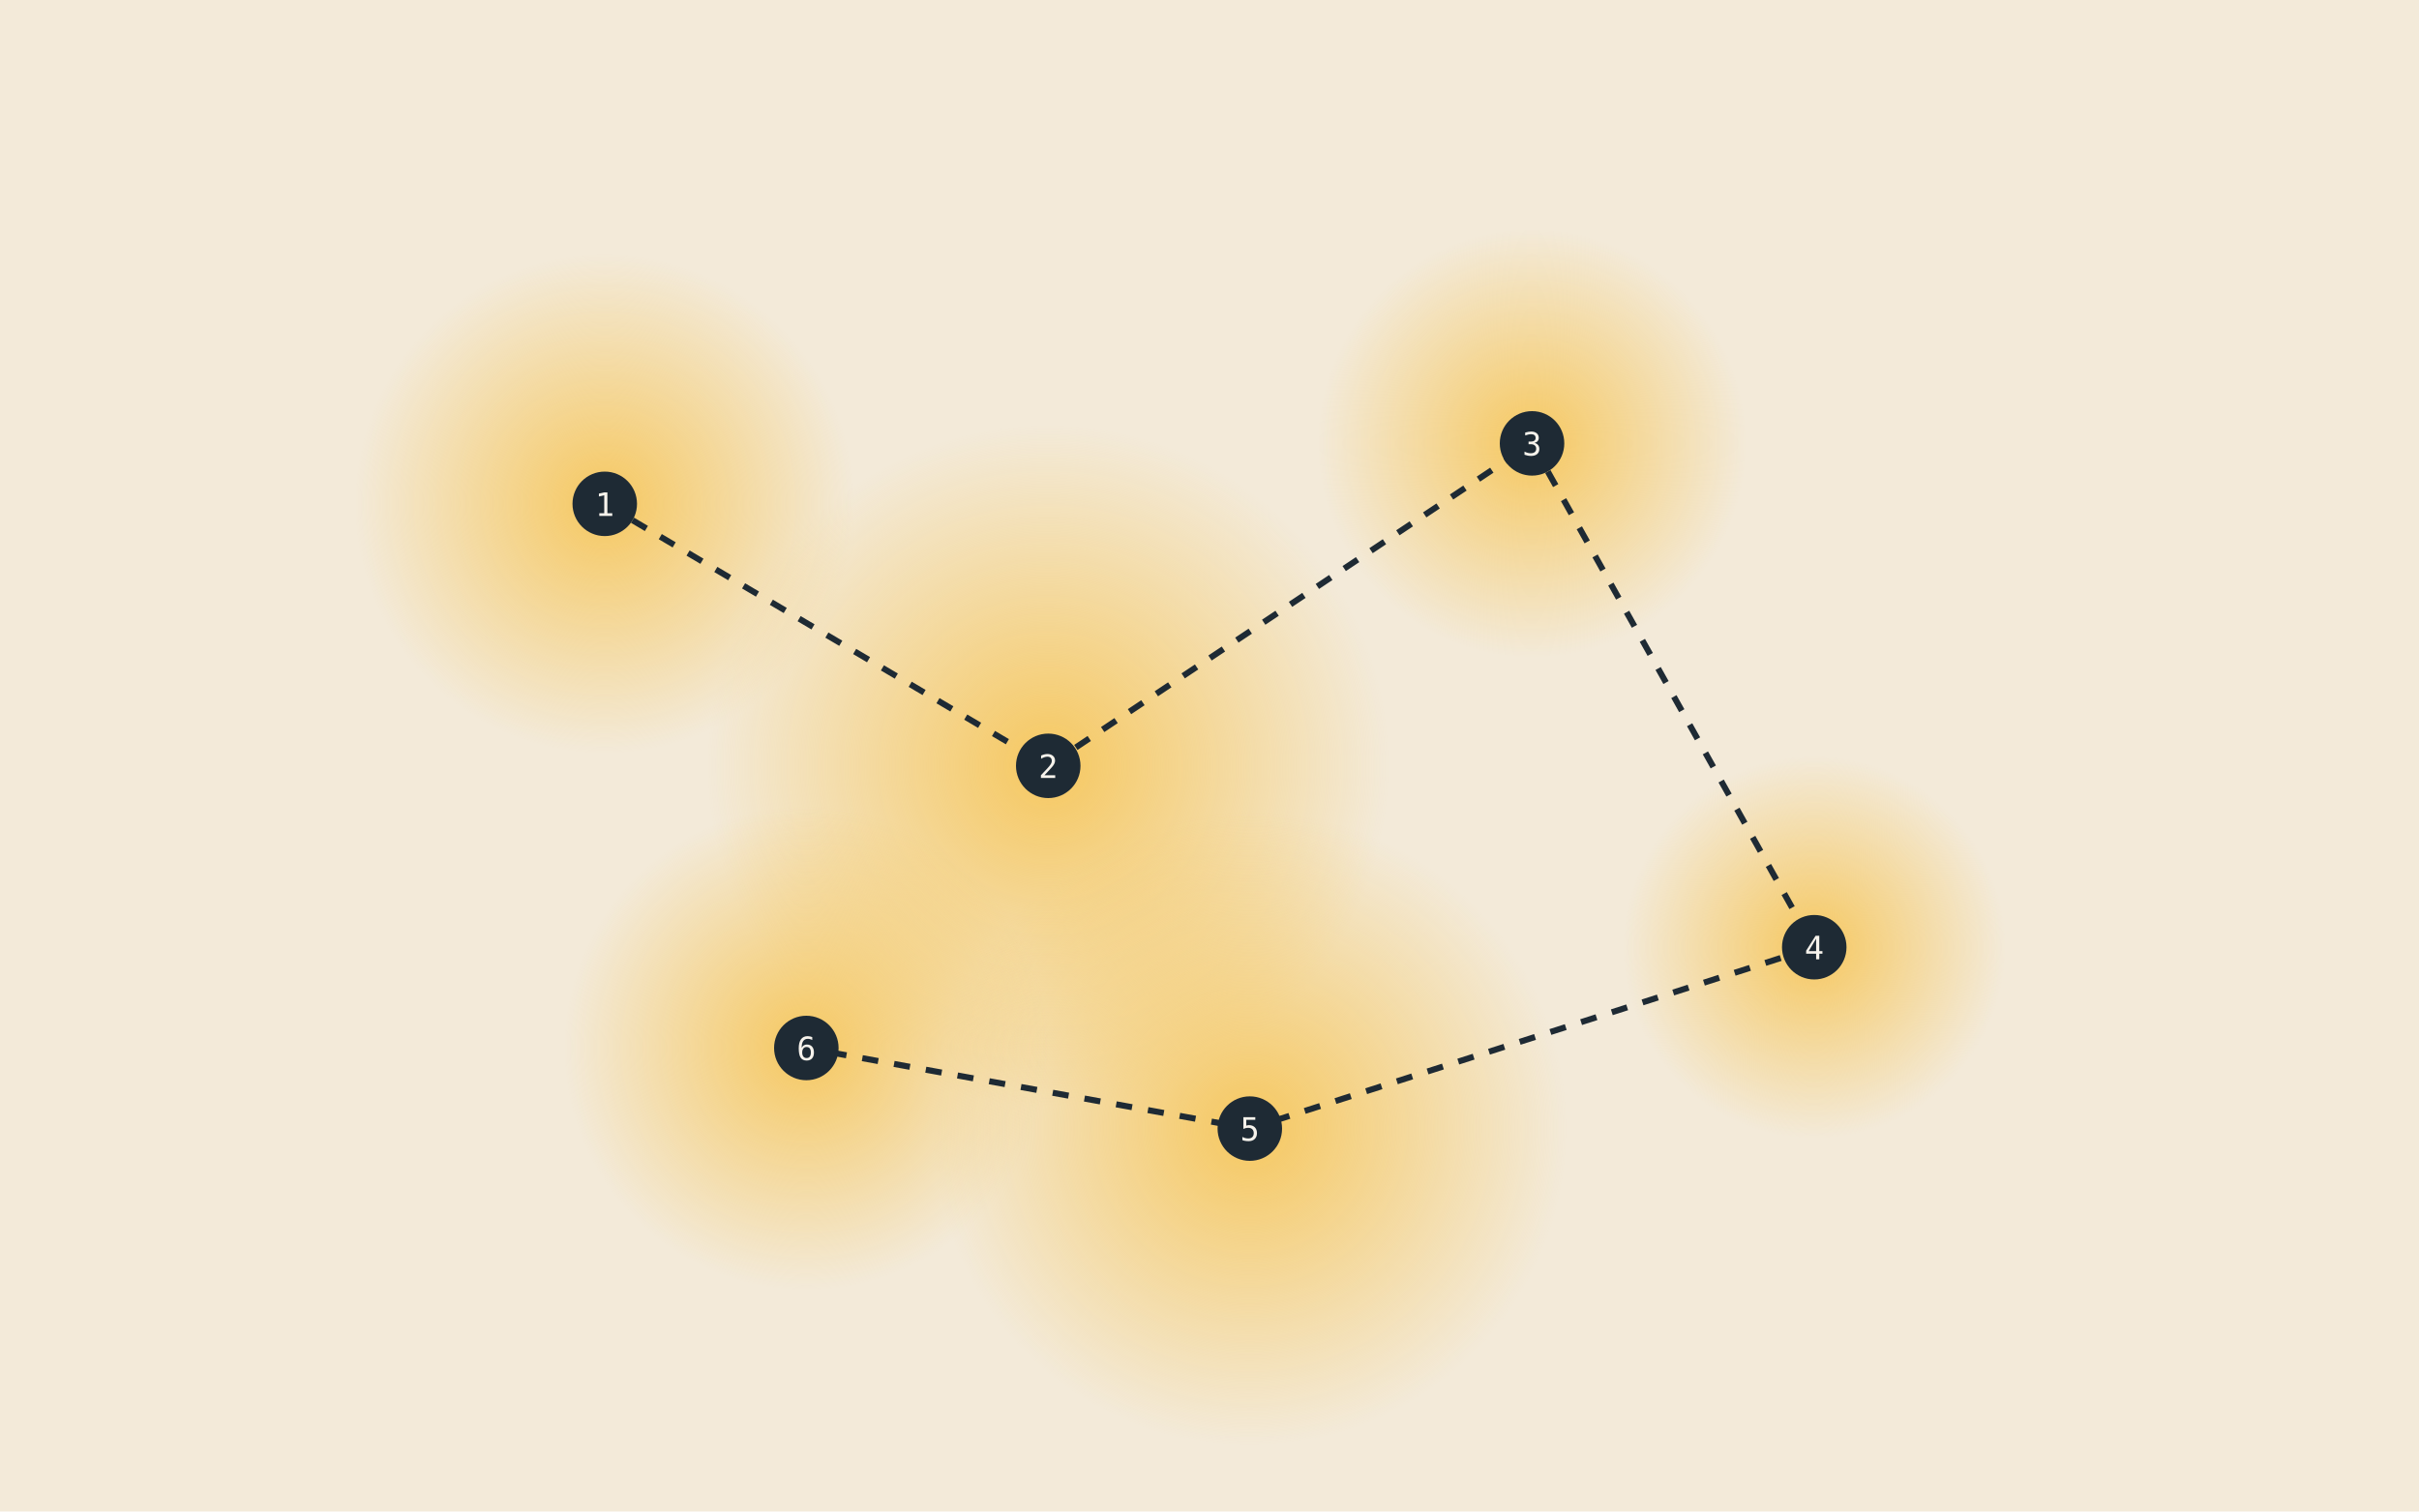
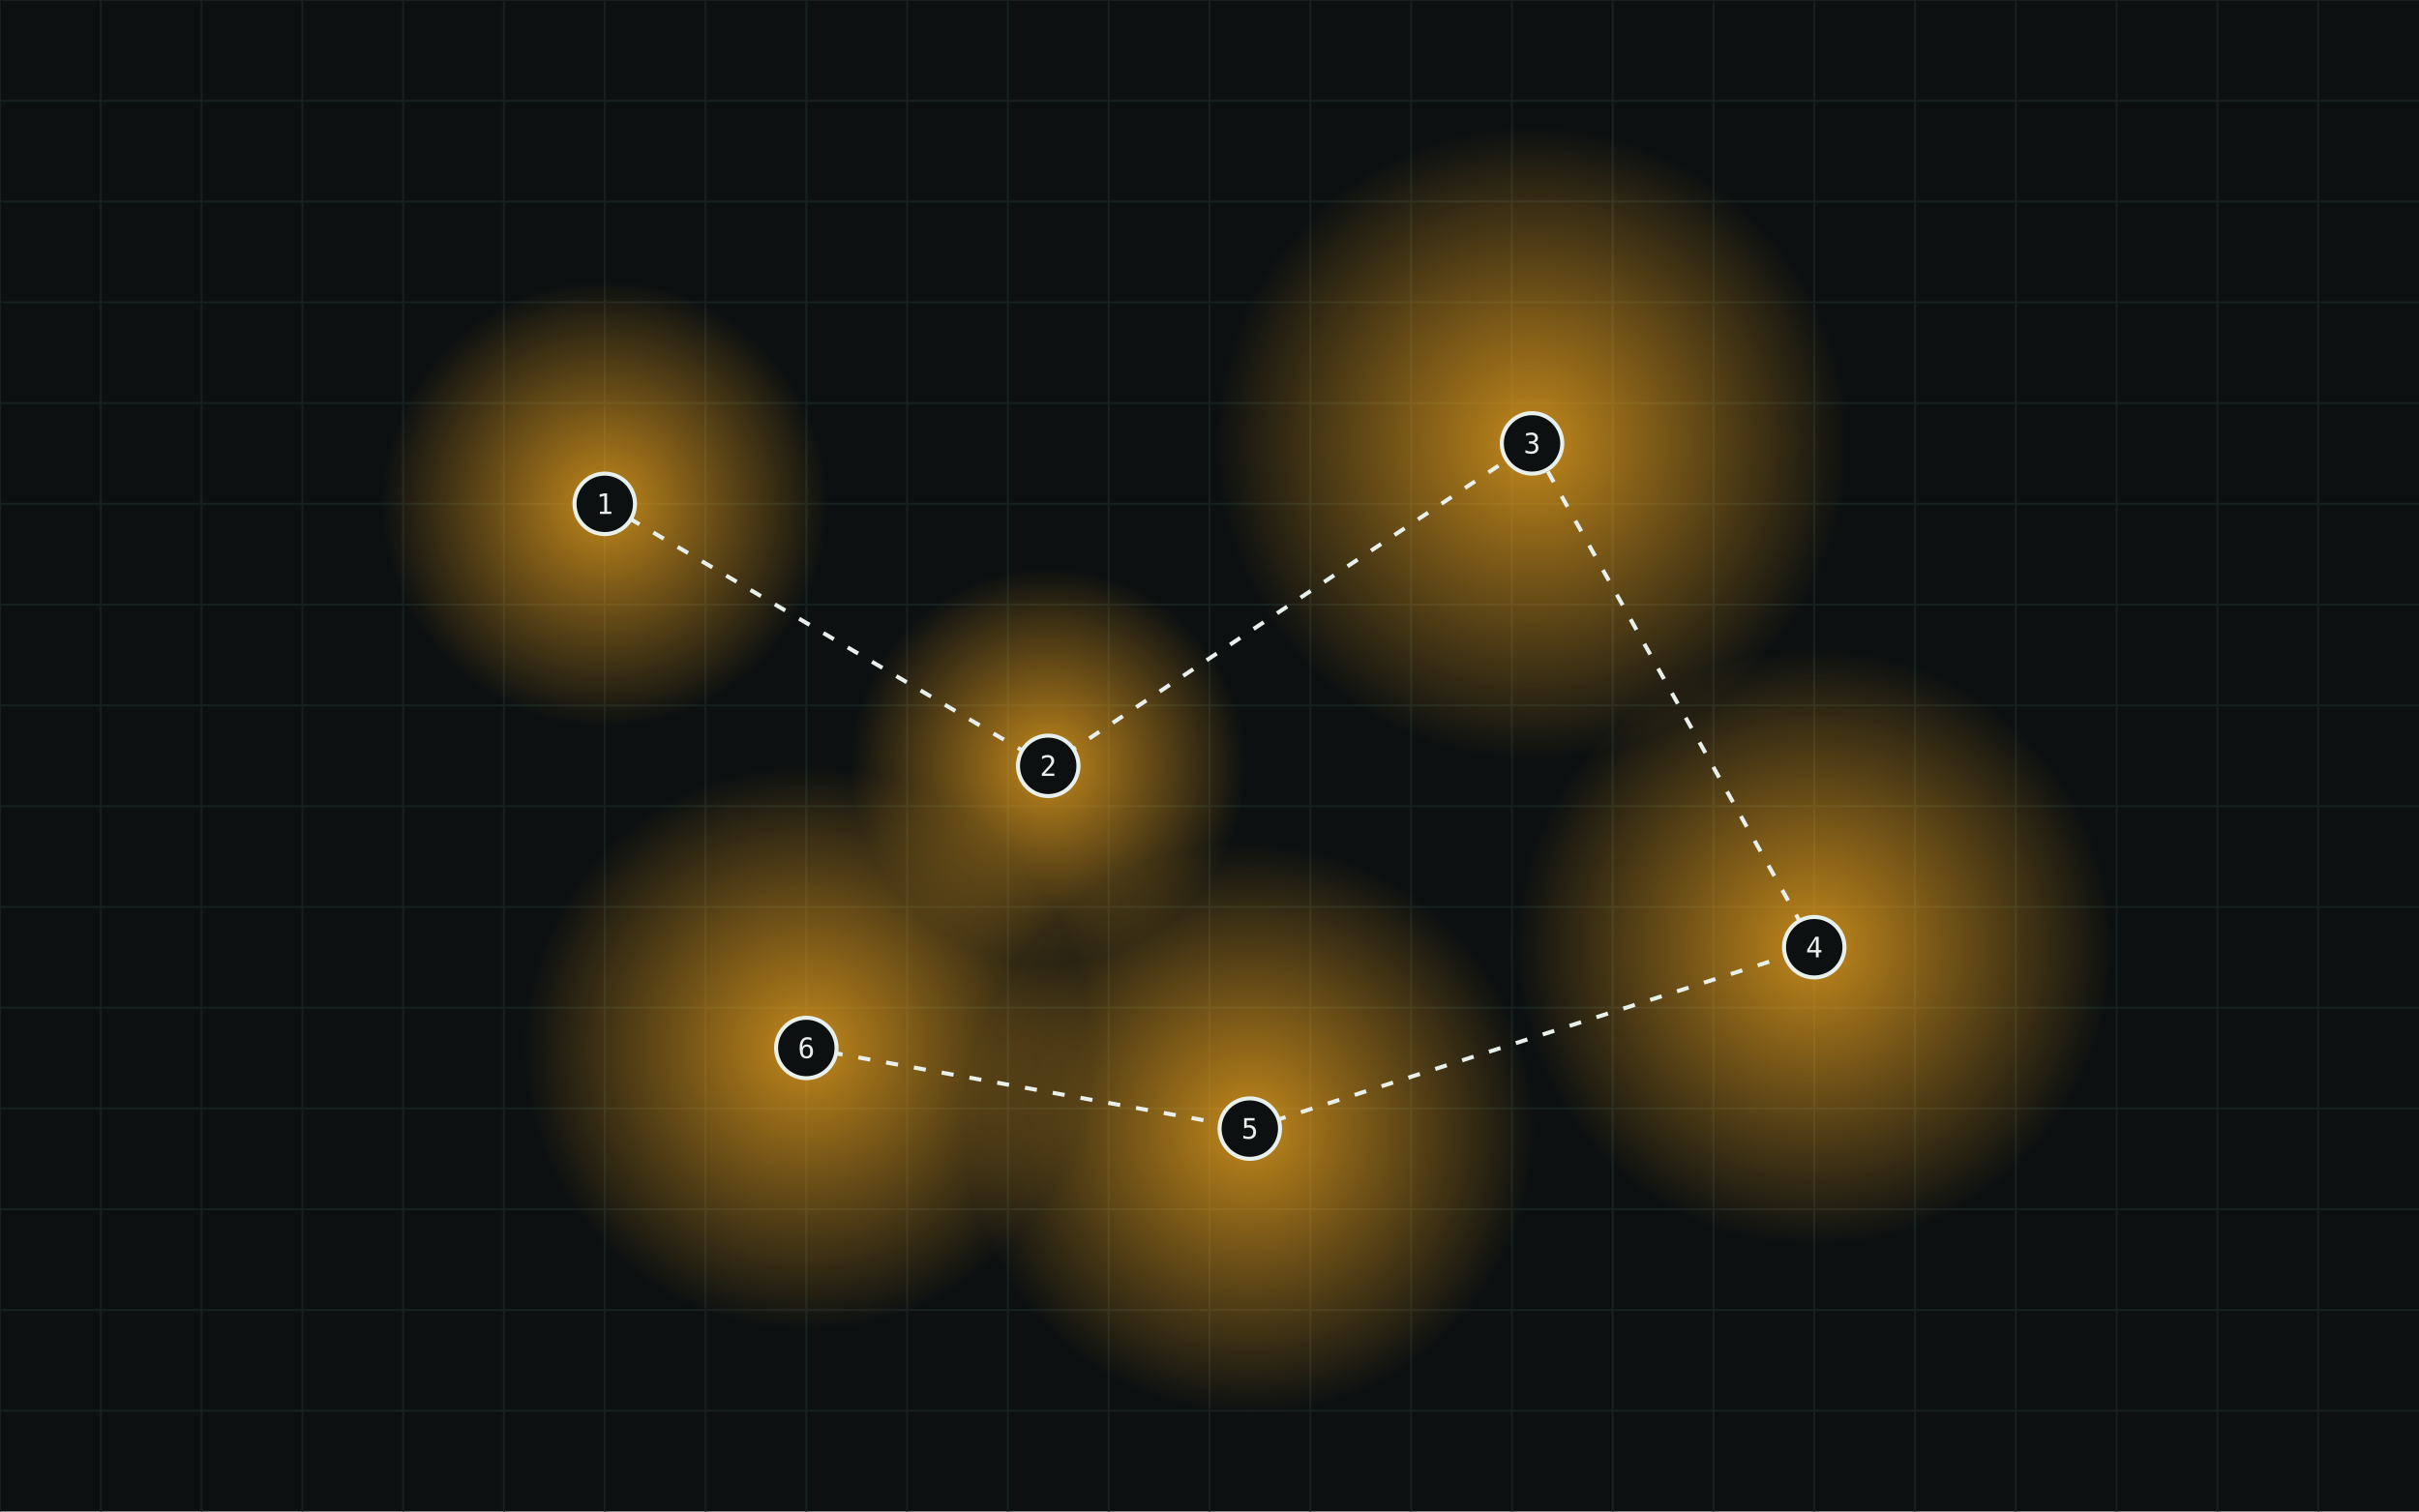
- <svg xmlns="http://www.w3.org/2000/svg" viewBox="0 0 1200 750" role="img">
-   <rect width="1200" height="750" fill="#f3ead9" />
+ <svg xmlns="http://www.w3.org/2000/svg" viewBox="0 0 1200 750">
+   <rect width="1200" height="750" fill="#0c1011" />
+   <line x1="0" y1="0" x2="0" y2="750" stroke="#16201f" stroke-width="1" />
+   <line x1="50" y1="0" x2="50" y2="750" stroke="#16201f" stroke-width="1" />
+   <line x1="100" y1="0" x2="100" y2="750" stroke="#16201f" stroke-width="1" />
+   <line x1="150" y1="0" x2="150" y2="750" stroke="#16201f" stroke-width="1" />
+   <line x1="200" y1="0" x2="200" y2="750" stroke="#16201f" stroke-width="1" />
+   <line x1="250" y1="0" x2="250" y2="750" stroke="#16201f" stroke-width="1" />
+   <line x1="300" y1="0" x2="300" y2="750" stroke="#16201f" stroke-width="1" />
+   <line x1="350" y1="0" x2="350" y2="750" stroke="#16201f" stroke-width="1" />
+   <line x1="400" y1="0" x2="400" y2="750" stroke="#16201f" stroke-width="1" />
+   <line x1="450" y1="0" x2="450" y2="750" stroke="#16201f" stroke-width="1" />
+   <line x1="500" y1="0" x2="500" y2="750" stroke="#16201f" stroke-width="1" />
+   <line x1="550" y1="0" x2="550" y2="750" stroke="#16201f" stroke-width="1" />
+   <line x1="600" y1="0" x2="600" y2="750" stroke="#16201f" stroke-width="1" />
+   <line x1="650" y1="0" x2="650" y2="750" stroke="#16201f" stroke-width="1" />
+   <line x1="700" y1="0" x2="700" y2="750" stroke="#16201f" stroke-width="1" />
+   <line x1="750" y1="0" x2="750" y2="750" stroke="#16201f" stroke-width="1" />
+   <line x1="800" y1="0" x2="800" y2="750" stroke="#16201f" stroke-width="1" />
+   <line x1="850" y1="0" x2="850" y2="750" stroke="#16201f" stroke-width="1" />
+   <line x1="900" y1="0" x2="900" y2="750" stroke="#16201f" stroke-width="1" />
+   <line x1="950" y1="0" x2="950" y2="750" stroke="#16201f" stroke-width="1" />
+   <line x1="1000" y1="0" x2="1000" y2="750" stroke="#16201f" stroke-width="1" />
+   <line x1="1050" y1="0" x2="1050" y2="750" stroke="#16201f" stroke-width="1" />
+   <line x1="1100" y1="0" x2="1100" y2="750" stroke="#16201f" stroke-width="1" />
+   <line x1="1150" y1="0" x2="1150" y2="750" stroke="#16201f" stroke-width="1" />
+   <line x1="0" y1="0" x2="1200" y2="0" stroke="#16201f" stroke-width="1" />
+   <line x1="0" y1="50" x2="1200" y2="50" stroke="#16201f" stroke-width="1" />
+   <line x1="0" y1="100" x2="1200" y2="100" stroke="#16201f" stroke-width="1" />
+   <line x1="0" y1="150" x2="1200" y2="150" stroke="#16201f" stroke-width="1" />
+   <line x1="0" y1="200" x2="1200" y2="200" stroke="#16201f" stroke-width="1" />
+   <line x1="0" y1="250" x2="1200" y2="250" stroke="#16201f" stroke-width="1" />
+   <line x1="0" y1="300" x2="1200" y2="300" stroke="#16201f" stroke-width="1" />
+   <line x1="0" y1="350" x2="1200" y2="350" stroke="#16201f" stroke-width="1" />
+   <line x1="0" y1="400" x2="1200" y2="400" stroke="#16201f" stroke-width="1" />
+   <line x1="0" y1="450" x2="1200" y2="450" stroke="#16201f" stroke-width="1" />
+   <line x1="0" y1="500" x2="1200" y2="500" stroke="#16201f" stroke-width="1" />
+   <line x1="0" y1="550" x2="1200" y2="550" stroke="#16201f" stroke-width="1" />
+   <line x1="0" y1="600" x2="1200" y2="600" stroke="#16201f" stroke-width="1" />
+   <line x1="0" y1="650" x2="1200" y2="650" stroke="#16201f" stroke-width="1" />
+   <line x1="0" y1="700" x2="1200" y2="700" stroke="#16201f" stroke-width="1" />
  <defs>
    <radialGradient id="g">
-       <stop offset="0" stop-color="#f6c453" stop-opacity=".9" />
-       <stop offset="1" stop-color="#f6c453" stop-opacity="0" />
+       <stop offset="0" stop-color="#ffb020" stop-opacity=".75" />
+       <stop offset="1" stop-color="#ffb020" stop-opacity="0" />
    </radialGradient>
  </defs>
-   <circle cx="300" cy="250" r="124" fill="url(#g)" />
-   <circle cx="520" cy="380" r="169" fill="url(#g)" />
-   <circle cx="760" cy="220" r="106" fill="url(#g)" />
-   <circle cx="900" cy="470" r="95" fill="url(#g)" />
-   <circle cx="620" cy="560" r="157" fill="url(#g)" />
-   <circle cx="400" cy="520" r="120" fill="url(#g)" />
-   <polyline points="300,250 520,380 760,220 900,470 620,560 400,520" fill="none" stroke="#1e2a34" stroke-width="3" stroke-dasharray="8 8" />
-   <circle cx="300" cy="250" r="16" fill="#1e2a34" />
-   <text x="300" y="256" font-family="monospace" font-size="16" fill="#f7f3ec" text-anchor="middle">1</text>
-   <circle cx="520" cy="380" r="16" fill="#1e2a34" />
-   <text x="520" y="386" font-family="monospace" font-size="16" fill="#f7f3ec" text-anchor="middle">2</text>
-   <circle cx="760" cy="220" r="16" fill="#1e2a34" />
-   <text x="760" y="226" font-family="monospace" font-size="16" fill="#f7f3ec" text-anchor="middle">3</text>
-   <circle cx="900" cy="470" r="16" fill="#1e2a34" />
-   <text x="900" y="476" font-family="monospace" font-size="16" fill="#f7f3ec" text-anchor="middle">4</text>
-   <circle cx="620" cy="560" r="16" fill="#1e2a34" />
-   <text x="620" y="566" font-family="monospace" font-size="16" fill="#f7f3ec" text-anchor="middle">5</text>
-   <circle cx="400" cy="520" r="16" fill="#1e2a34" />
-   <text x="400" y="526" font-family="monospace" font-size="16" fill="#f7f3ec" text-anchor="middle">6</text>
+   <circle cx="300" cy="250" r="111" fill="url(#g)" />
+   <circle cx="520" cy="380" r="98" fill="url(#g)" />
+   <circle cx="760" cy="220" r="158" fill="url(#g)" />
+   <circle cx="900" cy="470" r="148" fill="url(#g)" />
+   <circle cx="620" cy="560" r="142" fill="url(#g)" />
+   <circle cx="400" cy="520" r="141" fill="url(#g)" />
+   <polyline points="300,250 520,380 760,220 900,470 620,560 400,520" fill="none" stroke="#e8f0ec" stroke-width="2" stroke-dasharray="6 8" />
+   <circle cx="300" cy="250" r="15" fill="#0c1011" stroke="#e8f0ec" stroke-width="2" />
+   <text x="300" y="255" font-family="monospace" font-size="14" fill="#e8f0ec" text-anchor="middle">1</text>
+   <circle cx="520" cy="380" r="15" fill="#0c1011" stroke="#e8f0ec" stroke-width="2" />
+   <text x="520" y="385" font-family="monospace" font-size="14" fill="#e8f0ec" text-anchor="middle">2</text>
+   <circle cx="760" cy="220" r="15" fill="#0c1011" stroke="#e8f0ec" stroke-width="2" />
+   <text x="760" y="225" font-family="monospace" font-size="14" fill="#e8f0ec" text-anchor="middle">3</text>
+   <circle cx="900" cy="470" r="15" fill="#0c1011" stroke="#e8f0ec" stroke-width="2" />
+   <text x="900" y="475" font-family="monospace" font-size="14" fill="#e8f0ec" text-anchor="middle">4</text>
+   <circle cx="620" cy="560" r="15" fill="#0c1011" stroke="#e8f0ec" stroke-width="2" />
+   <text x="620" y="565" font-family="monospace" font-size="14" fill="#e8f0ec" text-anchor="middle">5</text>
+   <circle cx="400" cy="520" r="15" fill="#0c1011" stroke="#e8f0ec" stroke-width="2" />
+   <text x="400" y="525" font-family="monospace" font-size="14" fill="#e8f0ec" text-anchor="middle">6</text>
</svg>
